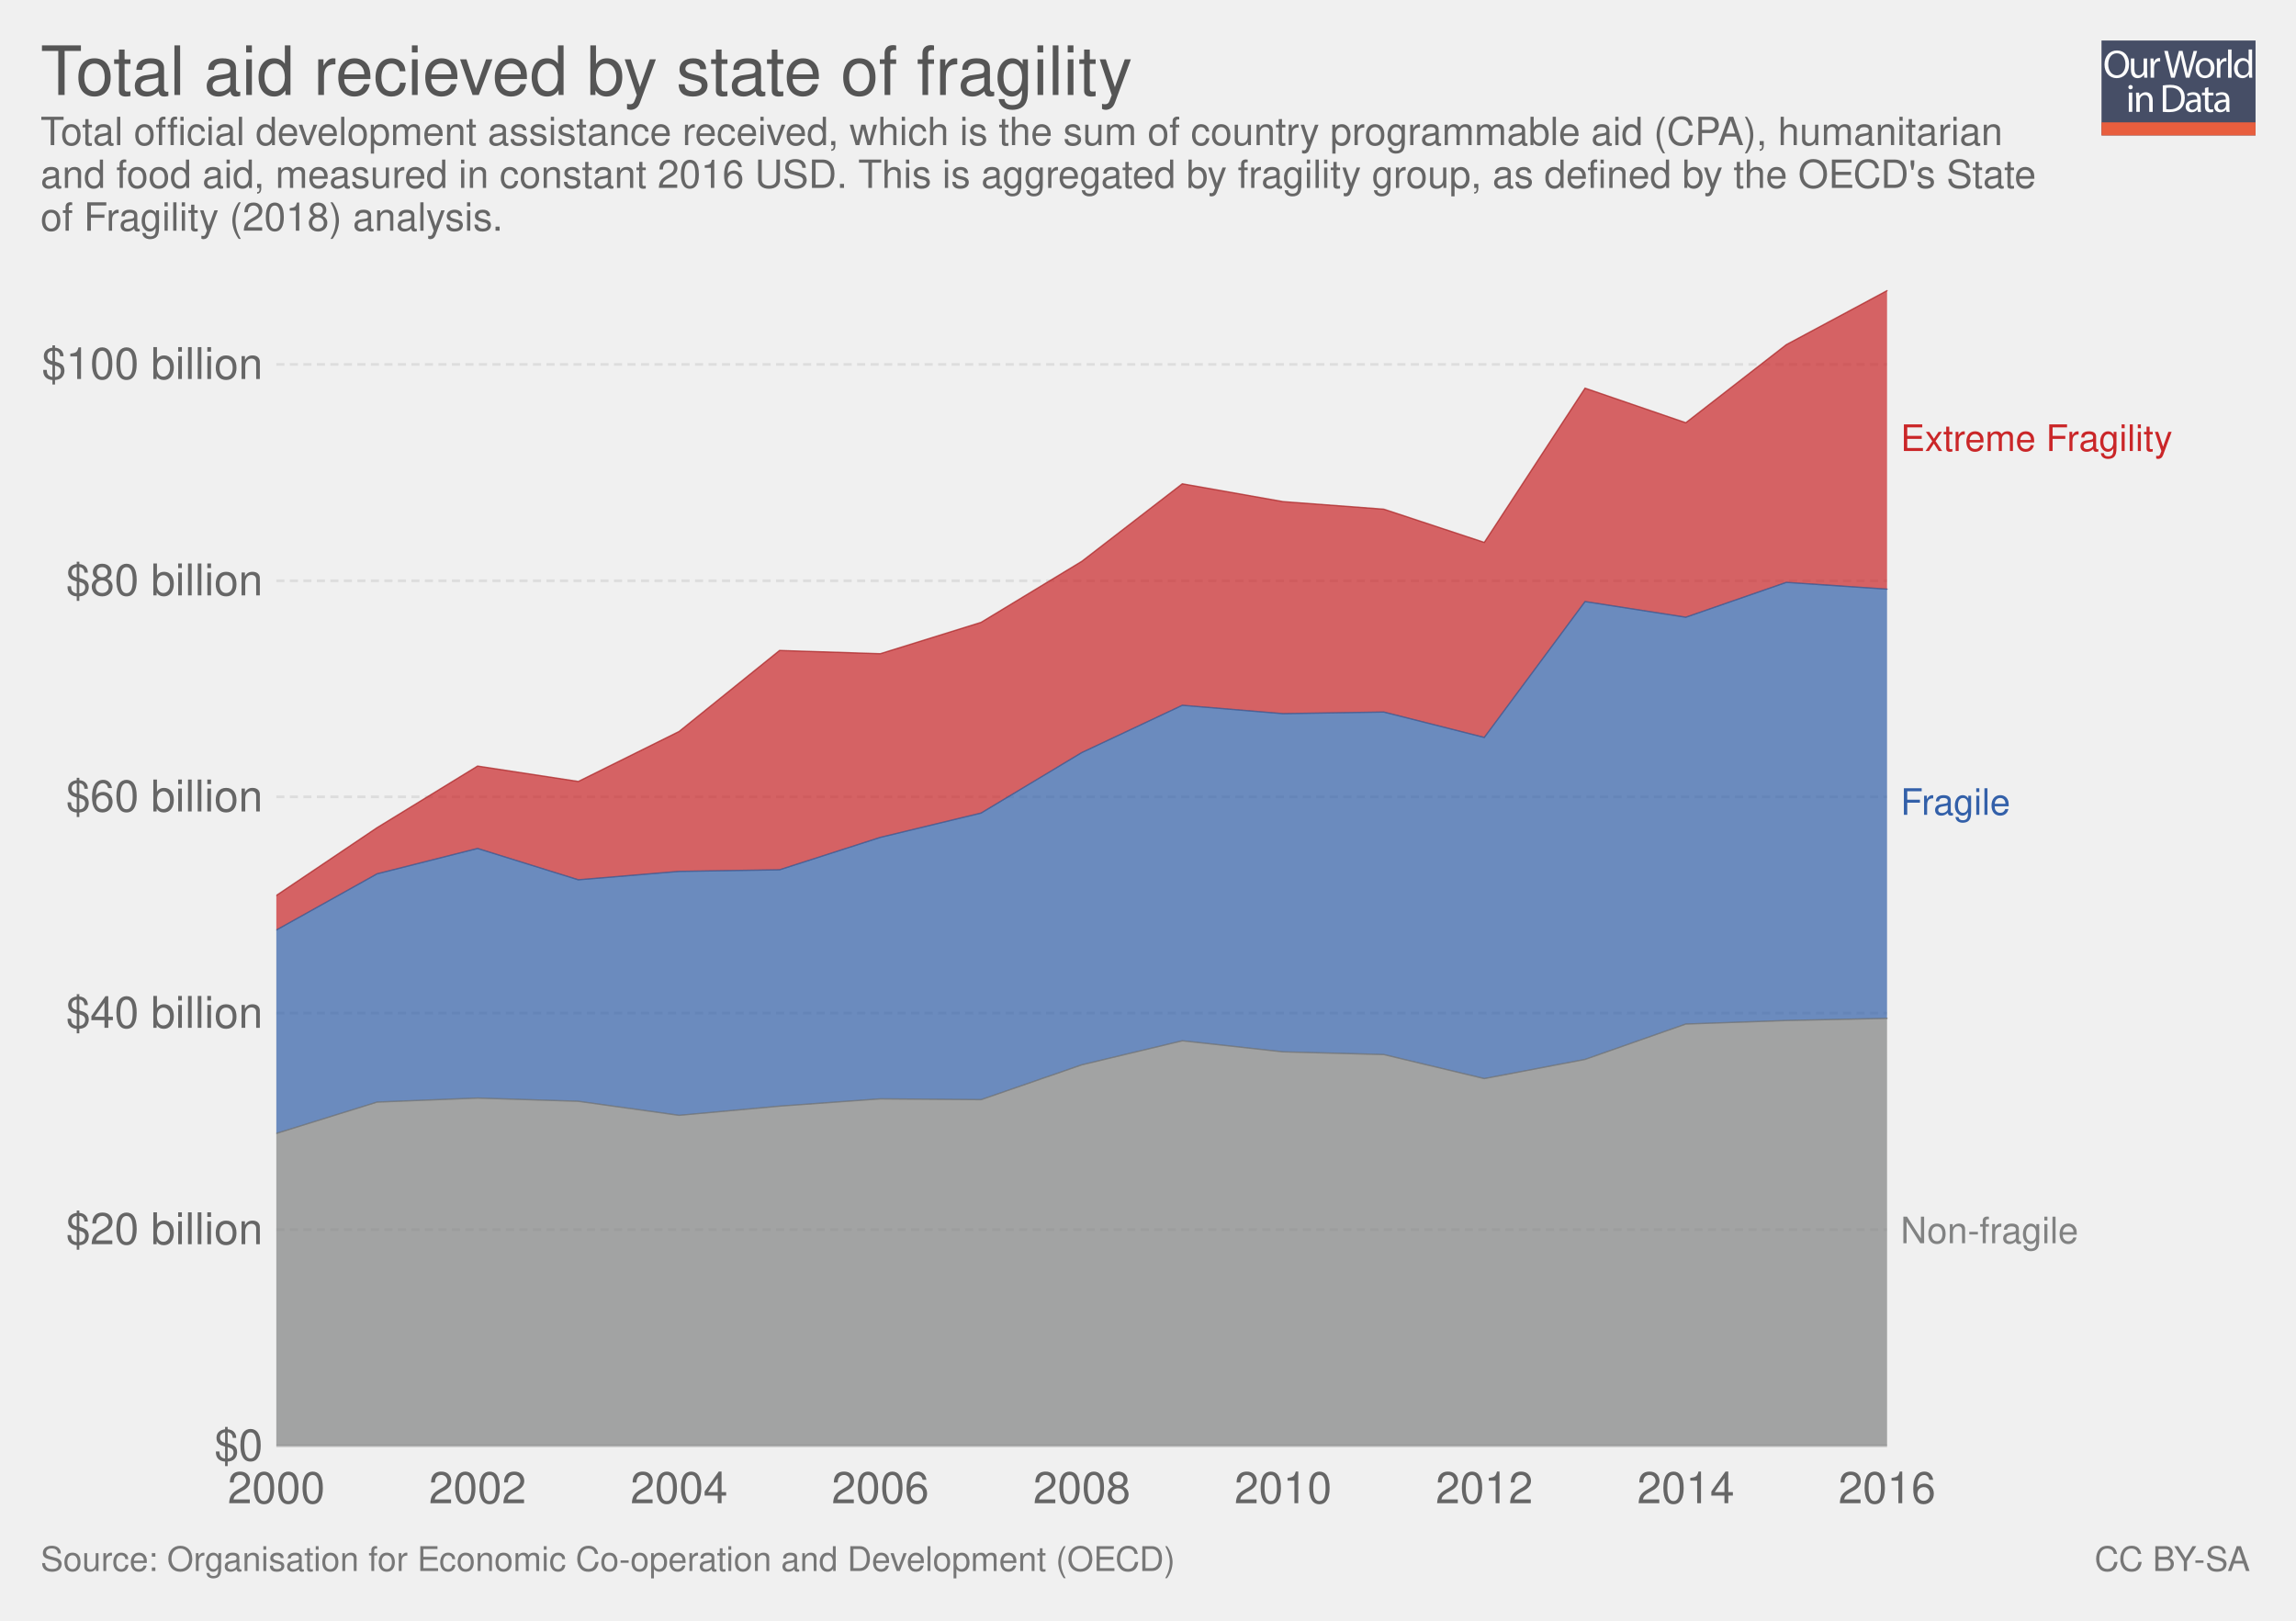
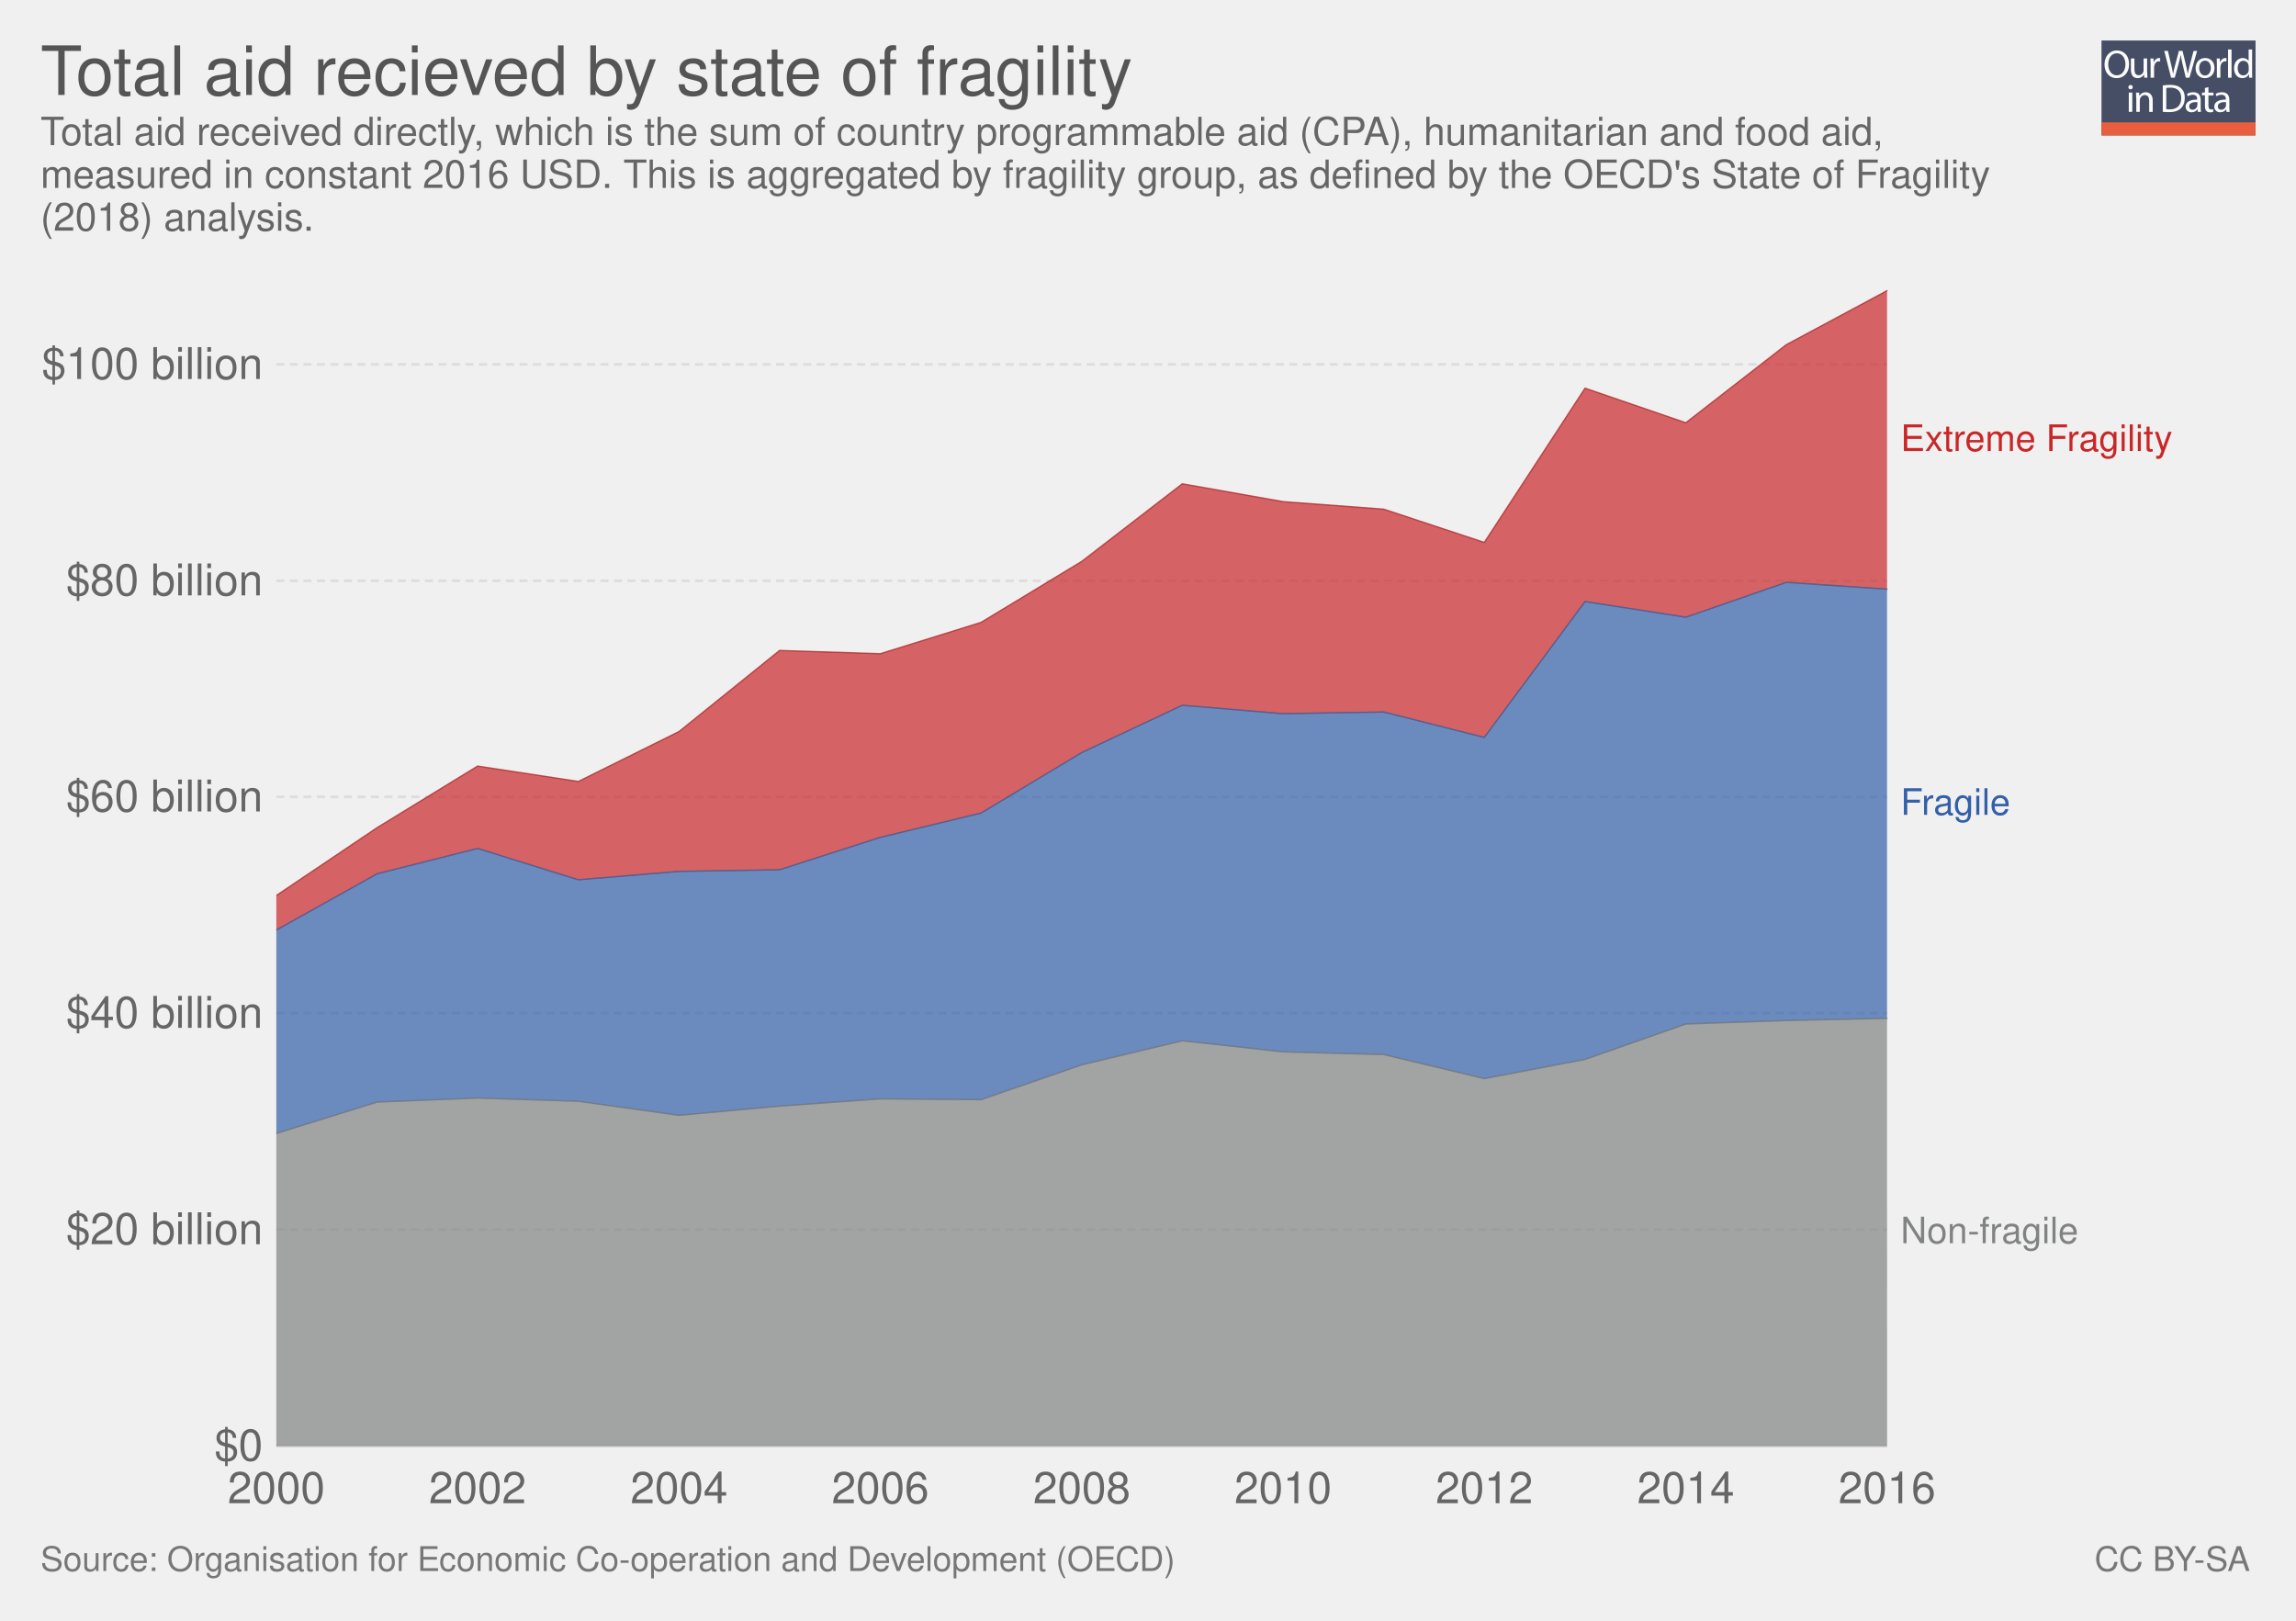
<svg xmlns="http://www.w3.org/2000/svg" xmlns:xlink="http://www.w3.org/1999/xlink" version="1.1" style="font-family: 'Helvetica Neue', Helvetica, Arial, sans-serif; font-size: 18px; background-color: white; text-rendering: optimizeLegibility; -webkit-font-smoothing: antialiased;" width="850" height="600">
  <g class="ChartTab">
    <g class="HeaderView">
      <g opacity="0.8" transform="translate(778, 15) scale(0.27)">
        <a xlink:href="https://ourworldindata.org" target="_blank">
          <g>
            <rect x="0" y="0" fill="#1B2543" width="211.2" height="130.1" />
            <rect x="0" y="112.2" fill="#E63912" width="211.2" height="17.9" />
            <g>
              <rect x="1.2" y="12.3" fill="none" width="210.2" height="99.2" />
              <path fill="#FFFFFF" d="M37.8,32.2c0,12.7-7.7,19.4-17.1,19.4c-9.7,0-16.6-7.5-16.6-18.7c0-11.7,7.3-19.3,17.1-19.3 C31.3,13.7,37.8,21.3,37.8,32.2z M9.2,32.8c0,7.9,4.3,14.9,11.8,14.9c7.5,0,11.8-6.9,11.8-15.3c0-7.3-3.8-14.9-11.8-14.9 C13.1,17.5,9.2,24.8,9.2,32.8z" />
              <path fill="#FFFFFF" d="M62.7,43.8c0,2.7,0.1,5.1,0.2,7.2h-4.3l-0.3-4.3h-0.1c-1.3,2.1-4,4.9-8.8,4.9c-4.2,0-9.1-2.3-9.1-11.6 V24.6h4.8v14.6c0,5,1.5,8.4,5.9,8.4c3.2,0,5.5-2.2,6.3-4.4c0.3-0.7,0.4-1.6,0.4-2.5V24.6h4.8V43.8z" />
              <path fill="#FFFFFF" d="M67.3,32.8c0-3.1-0.1-5.8-0.2-8.2h4.2l0.2,5.2h0.2c1.2-3.5,4.1-5.8,7.3-5.8c0.5,0,0.9,0.1,1.4,0.2v4.5 c-0.5-0.1-1-0.2-1.6-0.2c-3.4,0-5.8,2.6-6.5,6.2c-0.1,0.7-0.2,1.4-0.2,2.2V51h-4.8V32.8z" />
              <path fill="#FFFFFF" d="M95.4,51l-9.4-36.8h5l4.4,18.6c1.1,4.6,2.1,9.2,2.7,12.7h0.1c0.6-3.7,1.8-8,3-12.8l4.9-18.5h5l4.5,18.7 c1,4.4,2,8.7,2.6,12.6h0.1c0.8-4,1.8-8.1,3-12.7l4.9-18.5h4.9L120.6,51h-5L111,31.9c-1.1-4.7-1.9-8.3-2.4-12h-0.1 c-0.7,3.7-1.5,7.3-2.8,12L100.4,51H95.4z" />
              <path fill="#FFFFFF" d="M154.9,37.6c0,9.8-6.8,14-13.2,14c-7.2,0-12.7-5.2-12.7-13.6c0-8.8,5.8-14,13.1-14 C149.8,24,154.9,29.5,154.9,37.6z M133.9,37.9c0,5.8,3.3,10.1,8,10.1c4.6,0,8-4.3,8-10.3c0-4.5-2.2-10.1-7.9-10.1 C136.3,27.6,133.9,32.8,133.9,37.9z" />
              <path fill="#FFFFFF" d="M158.2,32.8c0-3.1-0.1-5.8-0.2-8.2h4.2l0.2,5.2h0.2c1.2-3.5,4.1-5.8,7.3-5.8c0.5,0,0.9,0.1,1.4,0.2v4.5 c-0.5-0.1-1-0.2-1.6-0.2c-3.4,0-5.8,2.6-6.5,6.2c-0.1,0.7-0.2,1.4-0.2,2.2V51h-4.8V32.8z" />
              <path fill="#FFFFFF" d="M173.5,12.3h4.8V51h-4.8V12.3z" />
              <path fill="#FFFFFF" d="M206.5,12.3v31.9c0,2.3,0.1,5,0.2,6.8h-4.3l-0.2-4.6H202c-1.5,2.9-4.7,5.2-9,5.2 c-6.4,0-11.3-5.4-11.3-13.4c-0.1-8.8,5.4-14.2,11.9-14.2c4,0,6.8,1.9,8,4h0.1V12.3H206.5z M201.7,35.4c0-0.6-0.1-1.4-0.2-2 c-0.7-3.1-3.3-5.6-6.9-5.6c-5,0-7.9,4.4-7.9,10.2c0,5.3,2.6,9.8,7.8,9.8c3.2,0,6.2-2.1,7.1-5.7c0.2-0.7,0.2-1.3,0.2-2.1V35.4z" />
              <path fill="#FFFFFF" d="M42.8,64c0.1,1.6-1.1,2.9-3.1,2.9c-1.7,0-2.9-1.3-2.9-2.9c0-1.7,1.3-3,3-3C41.7,61,42.8,62.3,42.8,64z M37.4,97.8V71.4h4.8v26.4H37.4z" />
              <path fill="#FFFFFF" d="M47.5,78.6c0-2.7-0.1-5-0.2-7.1h4.3l0.3,4.4h0.1c1.3-2.5,4.4-5,8.8-5c3.7,0,9.4,2.2,9.4,11.2v15.8h-4.8 V82.6c0-4.3-1.6-7.8-6.1-7.8c-3.2,0-5.6,2.2-6.5,4.9c-0.2,0.6-0.3,1.4-0.3,2.2v15.9h-4.8V78.6z" />
              <path fill="#FFFFFF" d="M84,61.6c2.9-0.4,6.3-0.8,10.1-0.8c6.8,0,11.7,1.6,14.9,4.6c3.3,3,5.2,7.3,5.2,13.2c0,6-1.9,10.9-5.3,14.3 c-3.4,3.4-9.1,5.3-16.3,5.3c-3.4,0-6.2-0.2-8.6-0.4V61.6z M88.8,94.1c1.2,0.2,3,0.3,4.8,0.3c10.2,0,15.7-5.7,15.7-15.6 c0.1-8.7-4.9-14.2-14.9-14.2c-2.5,0-4.3,0.2-5.6,0.5V94.1z" />
              <path fill="#FFFFFF" d="M132.1,97.8l-0.4-3.3h-0.2c-1.5,2.1-4.3,3.9-8.1,3.9c-5.4,0-8.1-3.8-8.1-7.6c0-6.4,5.7-9.9,15.9-9.8v-0.5 c0-2.2-0.6-6.1-6-6.1c-2.5,0-5,0.8-6.9,2l-1.1-3.2c2.2-1.4,5.4-2.3,8.7-2.3c8.1,0,10.1,5.5,10.1,10.8v9.9c0,2.3,0.1,4.5,0.4,6.3 H132.1z M131.4,84.4c-5.3-0.1-11.2,0.8-11.2,5.9c0,3.1,2.1,4.6,4.5,4.6c3.4,0,5.6-2.2,6.4-4.4c0.2-0.5,0.3-1,0.3-1.5V84.4z" />
              <path fill="#FFFFFF" d="M146.6,63.9v7.6h6.9v3.7h-6.9v14.2c0,3.3,0.9,5.1,3.6,5.1c1.3,0,2.2-0.2,2.8-0.3l0.2,3.6 c-0.9,0.4-2.4,0.7-4.3,0.7c-2.2,0-4-0.7-5.2-2c-1.4-1.4-1.9-3.8-1.9-6.9V75.1h-4.1v-3.7h4.1v-6.3L146.6,63.9z" />
              <path fill="#FFFFFF" d="M171.4,97.8l-0.4-3.3h-0.2c-1.5,2.1-4.3,3.9-8.1,3.9c-5.4,0-8.1-3.8-8.1-7.6c0-6.4,5.7-9.9,15.9-9.8v-0.5 c0-2.2-0.6-6.1-6-6.1c-2.5,0-5,0.8-6.9,2l-1.1-3.2c2.2-1.4,5.4-2.3,8.7-2.3c8.1,0,10.1,5.5,10.1,10.8v9.9c0,2.3,0.1,4.5,0.4,6.3 H171.4z M170.7,84.4c-5.3-0.1-11.2,0.8-11.2,5.9c0,3.1,2.1,4.6,4.5,4.6c3.4,0,5.6-2.2,6.4-4.4c0.2-0.5,0.3-1,0.3-1.5V84.4z" />
            </g>
          </g>
        </a>
      </g>
      <a href="https://ourworldindata.org/grapher/aid-recieved-fragility" target="_blank">
        <text font-size="25.20" x="15.0" y="35.2" fill="#555">
          <tspan x="15" y="35.16">Total aid recieved by state of fragility</tspan>
        </text>
      </a>
      <text font-size="14.40" x="15.0" y="53.7" fill="#666">
-         <tspan x="15" y="53.72">Total official development assistance received, which is the sum of country programmable aid (CPA), humanitarian</tspan>
-         <tspan x="15" y="69.56">and food aid, measured in constant 2016 USD. This is aggregated by fragility group, as defined by the OECD's State</tspan>
-         <tspan x="15" y="85.4">of Fragility (2018) analysis.</tspan>
+         <tspan x="15" y="53.72">Total aid received directly, which is the sum of country programmable aid (CPA), humanitarian and food aid,</tspan>
+         <tspan x="15" y="69.56">measured in constant 2016 USD. This is aggregated by fragility group, as defined by the OECD's State of Fragility</tspan>
+         <tspan x="15" y="85.4">(2018) analysis.</tspan>
      </text>
    </g>
    <g class="StackedArea">
      <defs>
        <clipPath id="boundsClip-1">
          <rect x="102.296" y="0" width="820" height="897.8" />
        </clipPath>
      </defs>
      <g class="AxisBoxView">
        <g class="HorizontalAxis">
          <text x="102.3" y="556.5" fill="#666" text-anchor="middle" font-size="16.2">2000</text>
          <text x="176.8" y="556.5" fill="#666" text-anchor="middle" font-size="16.2">2002</text>
          <text x="251.4" y="556.5" fill="#666" text-anchor="middle" font-size="16.2">2004</text>
          <text x="325.9" y="556.5" fill="#666" text-anchor="middle" font-size="16.2">2006</text>
          <text x="400.5" y="556.5" fill="#666" text-anchor="middle" font-size="16.2">2008</text>
          <text x="475" y="556.5" fill="#666" text-anchor="middle" font-size="16.2">2010</text>
          <text x="549.5" y="556.5" fill="#666" text-anchor="middle" font-size="16.2">2012</text>
          <text x="624.1" y="556.5" fill="#666" text-anchor="middle" font-size="16.2">2014</text>
          <text x="698.6" y="556.5" fill="#666" text-anchor="middle" font-size="16.2">2016</text>
        </g>
        <g class="VerticalAxis">
          <text x="97.30" y="535.3" fill="#666" dominant-baseline="middle" text-anchor="end" font-size="16.2">$0</text>
          <text x="97.30" y="455.2" fill="#666" dominant-baseline="middle" text-anchor="end" font-size="16.2">$20 billion</text>
          <text x="97.30" y="375.1" fill="#666" dominant-baseline="middle" text-anchor="end" font-size="16.2">$40 billion</text>
          <text x="97.30" y="295" fill="#666" dominant-baseline="middle" text-anchor="end" font-size="16.2">$60 billion</text>
          <text x="97.30" y="215" fill="#666" dominant-baseline="middle" text-anchor="end" font-size="16.2">$80 billion</text>
          <text x="97.30" y="134.9" fill="#666" dominant-baseline="middle" text-anchor="end" font-size="16.2">$100 billion</text>
        </g>
        <g class="AxisGridLines">
          <line x1="102.30" y1="535.3" x2="698.62" y2="535.3" stroke="#ccc" />
          <line x1="102.30" y1="455.2" x2="698.62" y2="455.2" stroke="#ddd" stroke-dasharray="3,2" />
          <line x1="102.30" y1="375.1" x2="698.62" y2="375.1" stroke="#ddd" stroke-dasharray="3,2" />
          <line x1="102.30" y1="295" x2="698.62" y2="295" stroke="#ddd" stroke-dasharray="3,2" />
          <line x1="102.30" y1="215" x2="698.62" y2="215" stroke="#ddd" stroke-dasharray="3,2" />
          <line x1="102.30" y1="134.9" x2="698.62" y2="134.9" stroke="#ddd" stroke-dasharray="3,2" />
        </g>
      </g>
      <g clip-path="url(#boundsClip-1)">
        <g class="HeightedLegend clickable">
          <g class="legendMark">
            <rect x="698.615" y="156.15" width="136.385" height="13.5" fill="#fff" opacity="0" />
            <text font-size="13.50" x="703.6" y="167.0" fill="#ca2628">
              <tspan x="703.615" y="166.95">Extreme Fragility</tspan>
            </text>
          </g>
          <g class="legendMark">
            <rect x="698.615" y="290.85" width="76.31" height="13.5" fill="#fff" opacity="0" />
            <text font-size="13.50" x="703.6" y="301.7" fill="#3360a9">
              <tspan x="703.615" y="301.65">Fragile</tspan>
            </text>
          </g>
          <g class="legendMark">
            <rect x="698.615" y="449.45" width="101.15" height="13.5" fill="#fff" opacity="0" />
            <text font-size="13.50" x="703.6" y="460.3" fill="#818282">
              <tspan x="703.615" y="460.25">Non-fragile</tspan>
            </text>
          </g>
        </g>
        <g class="Areas">
          <rect x="102.296" y="107.6" width="596.319" height="427.7" opacity="0" fill="rgba(255,255,255,0)" />
          <path stroke-linecap="round" d="M102.3 419.6L139.6 408L176.8 406.5L214.1 407.7L251.4 412.9L288.6 409.5L325.9 406.8L363.2 407.1L400.5 394.2L437.7 385.3L475 389.4L512.3 390.4L549.5 399.3L586.8 392.2L624.1 379.1L661.3 377.8L698.6 377L698.615 535.3L102.296 535.3" fill="#818282" fill-opacity="0.7" class="Non__002dfragile_0-area" />
          <path stroke-linecap="round" d="M102.3 344.3L139.6 323.5L176.8 314.1L214.1 325.7L251.4 322.6L288.6 322L325.9 310L363.2 301L400.5 278.6L437.7 261.1L475 264.2L512.3 263.6L549.5 273L586.8 222.7L624.1 228.5L661.3 215.6L698.6 218.1L698.6 377L661.3 377.8L624.1 379.1L586.8 392.2L549.5 399.3L512.3 390.4L475 389.4L437.7 385.3L400.5 394.2L363.2 407.1L325.9 406.8L288.6 409.5L251.4 412.9L214.1 407.7L176.8 406.5L139.6 408L102.3 419.6" fill="#3360a9" fill-opacity="0.7" class="Fragile_0-area" />
          <path stroke-linecap="round" d="M102.3 331.5L139.6 306.4L176.8 283.6L214.1 289.3L251.4 270.8L288.6 240.8L325.9 242L363.2 230.4L400.5 207.8L437.7 179.1L475 185.7L512.3 188.5L549.5 200.8L586.8 143.7L624.1 156.5L661.3 127.6L698.6 107.6L698.6 218.1L661.3 215.6L624.1 228.5L586.8 222.7L549.5 273L512.3 263.6L475 264.2L437.7 261.1L400.5 278.6L363.2 301L325.9 310L288.6 322L251.4 322.6L214.1 325.7L176.8 314.1L139.6 323.5L102.3 344.3" fill="#ca2628" fill-opacity="0.7" class="Extreme-Fragility_0-area" />
          <path stroke-linecap="round" d="M102.3 419.6L139.6 408L176.8 406.5L214.1 407.7L251.4 412.9L288.6 409.5L325.9 406.8L363.2 407.1L400.5 394.2L437.7 385.3L475 389.4L512.3 390.4L549.5 399.3L586.8 392.2L624.1 379.1L661.3 377.8L698.6 377" stroke="rgb(108, 109, 109)" stroke-opacity="0.7" stroke-width="0.5" fill="none" class="Non__002dfragile_0-border" />
          <path stroke-linecap="round" d="M102.3 344.3L139.6 323.5L176.8 314.1L214.1 325.7L251.4 322.6L288.6 322L325.9 310L363.2 301L400.5 278.6L437.7 261.1L475 264.2L512.3 263.6L549.5 273L586.8 222.7L624.1 228.5L661.3 215.6L698.6 218.1" stroke="rgb(43, 80, 141)" stroke-opacity="0.7" stroke-width="0.5" fill="none" class="Fragile_0-border" />
          <path stroke-linecap="round" d="M102.3 331.5L139.6 306.4L176.8 283.6L214.1 289.3L251.4 270.8L288.6 240.8L325.9 242L363.2 230.4L400.5 207.8L437.7 179.1L475 185.7L512.3 188.5L549.5 200.8L586.8 143.7L624.1 156.5L661.3 127.6L698.6 107.6" stroke="rgb(169, 32, 33)" stroke-opacity="0.7" stroke-width="0.5" fill="none" class="Extreme-Fragility_0-border" />
        </g>
      </g>
    </g>
    <g style="fill: #777;" class="SourcesFooter">
      <g style="fill: #777;" class="clickable">
        <text font-size="12.60" x="15.0" y="581.6">
          <tspan x="15" y="581.58">Source: Organisation for Economic Co-operation and Development (OECD)</tspan>
        </text>
      </g>
      <text font-size="12.60" x="775.4" y="581.6">
        <tspan x="775.402" y="581.58">
          <a style="fill: #777;" class="cclogo" href="http://creativecommons.org/licenses/by-sa/4.0/deed.en_US" target="_blank">CC BY-SA</a>
        </tspan>
      </text>
    </g>
  </g>
</svg>
